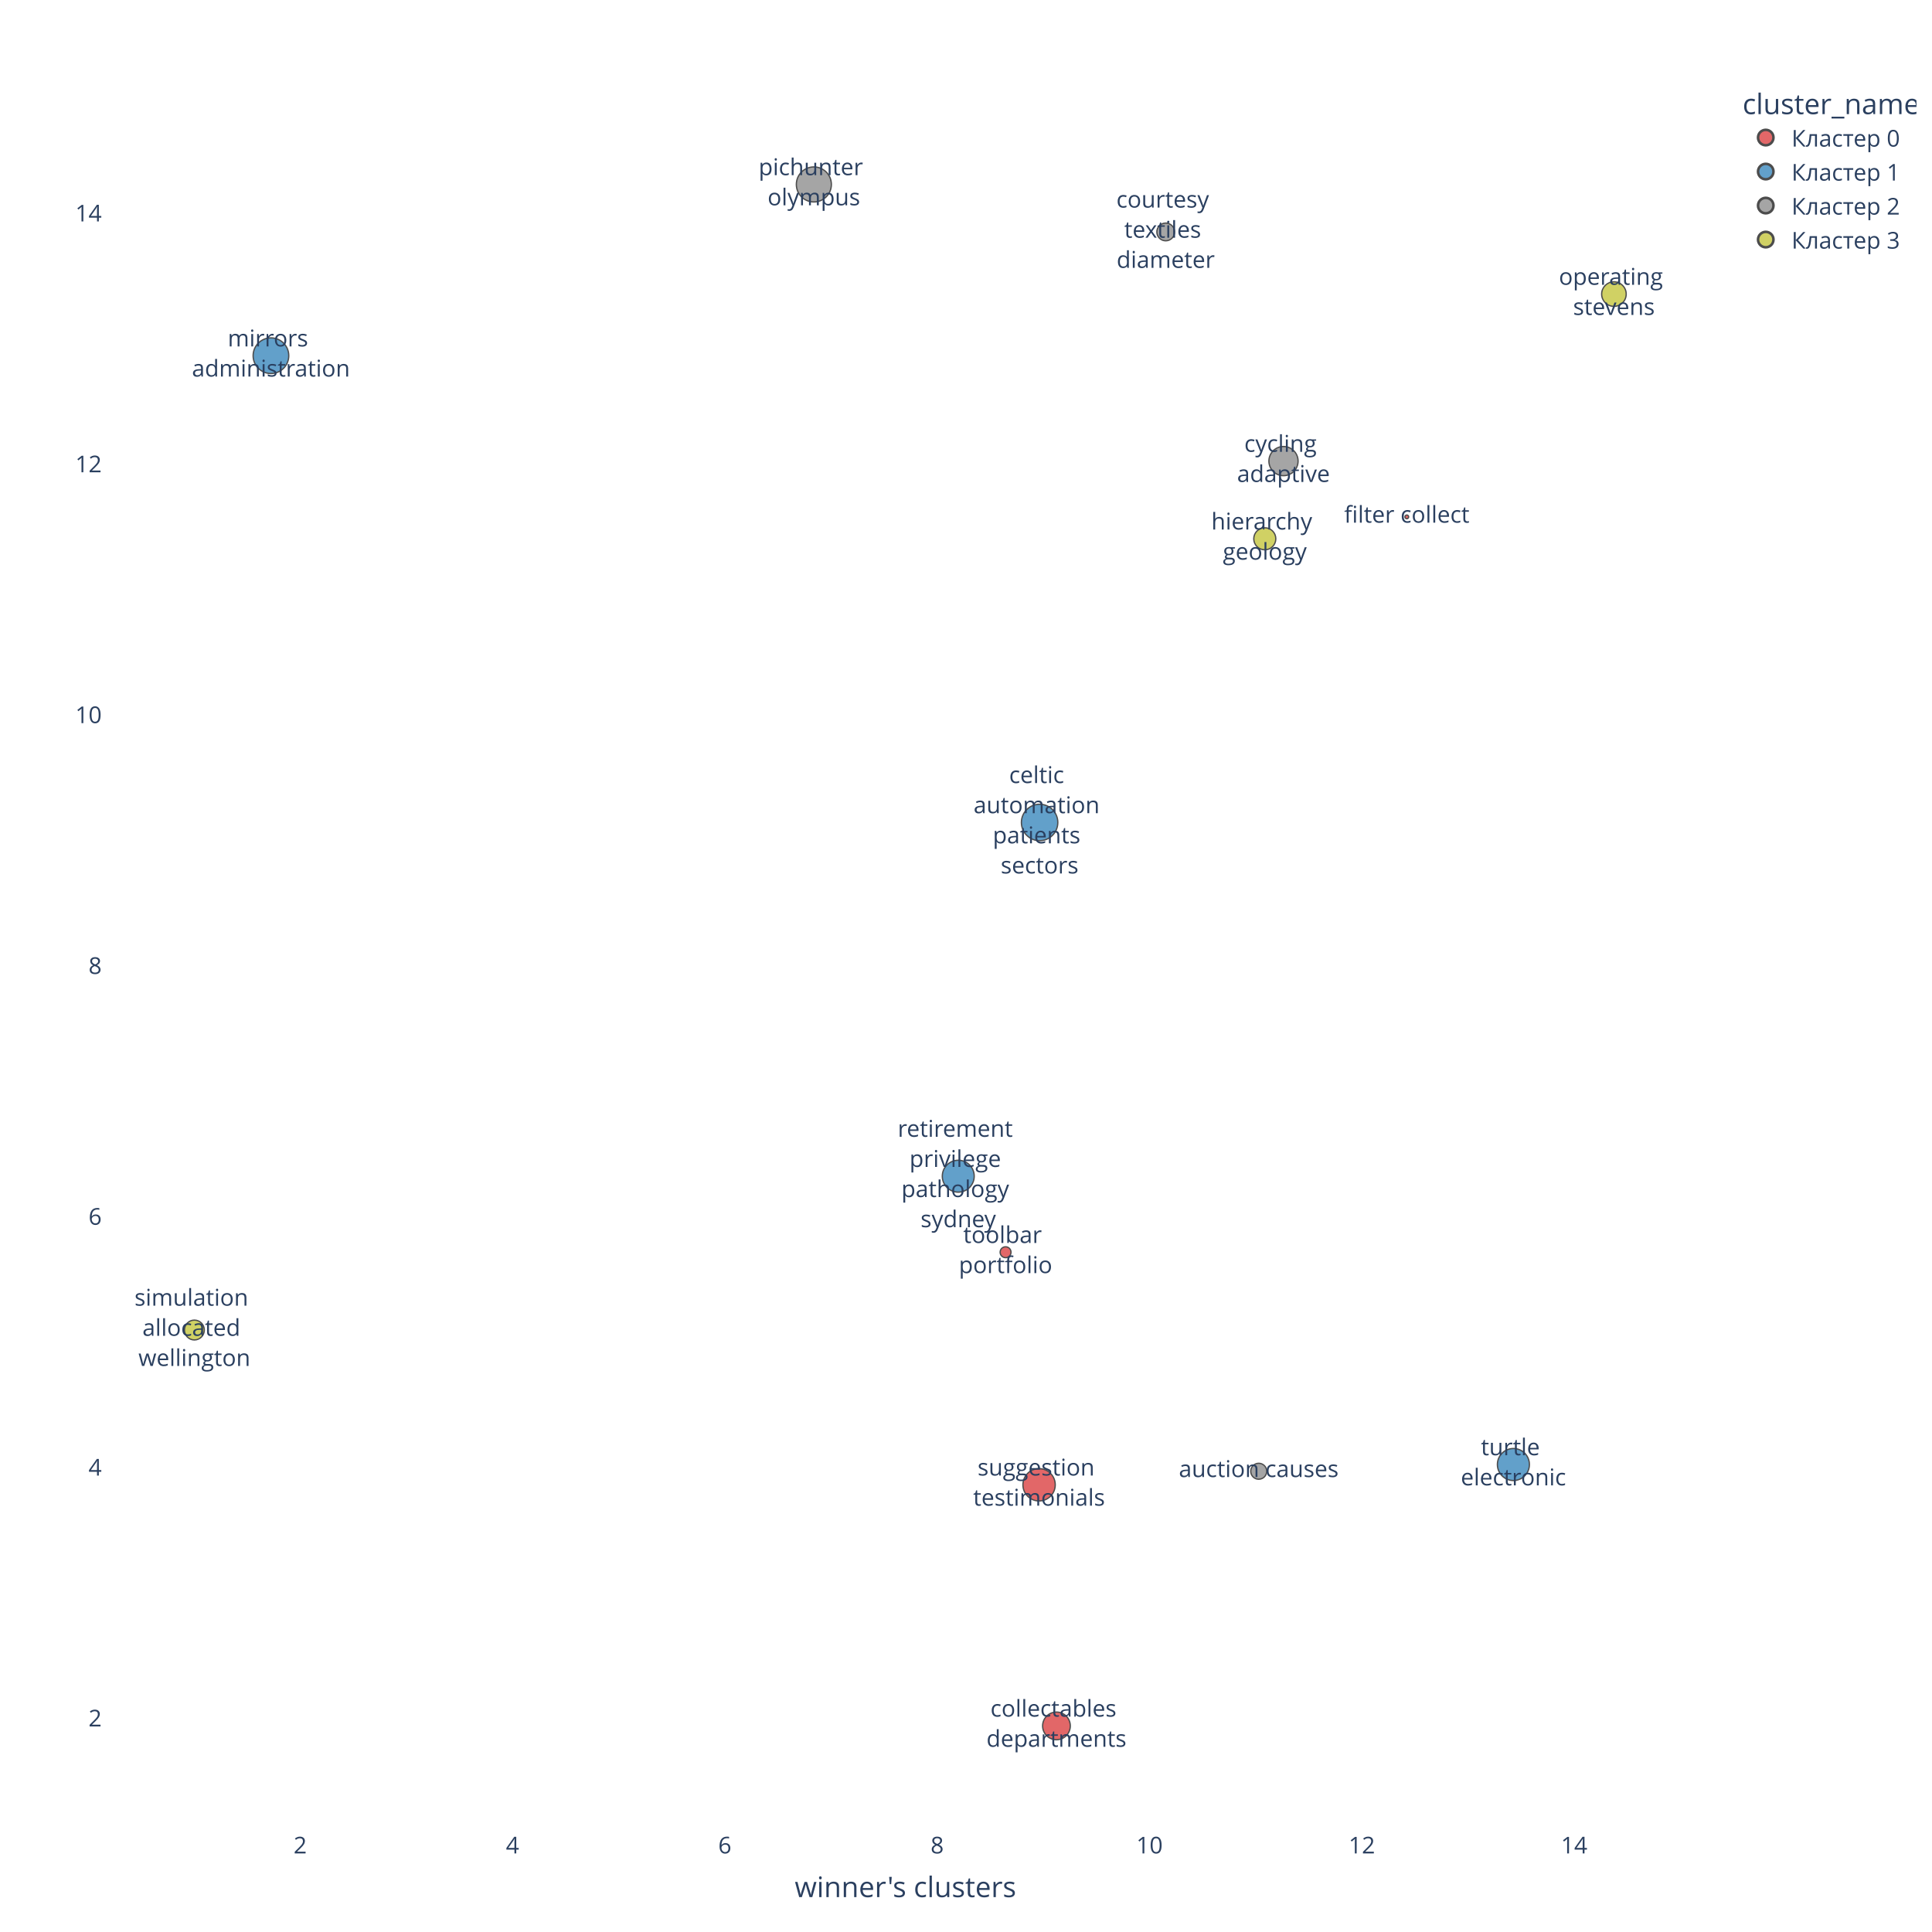
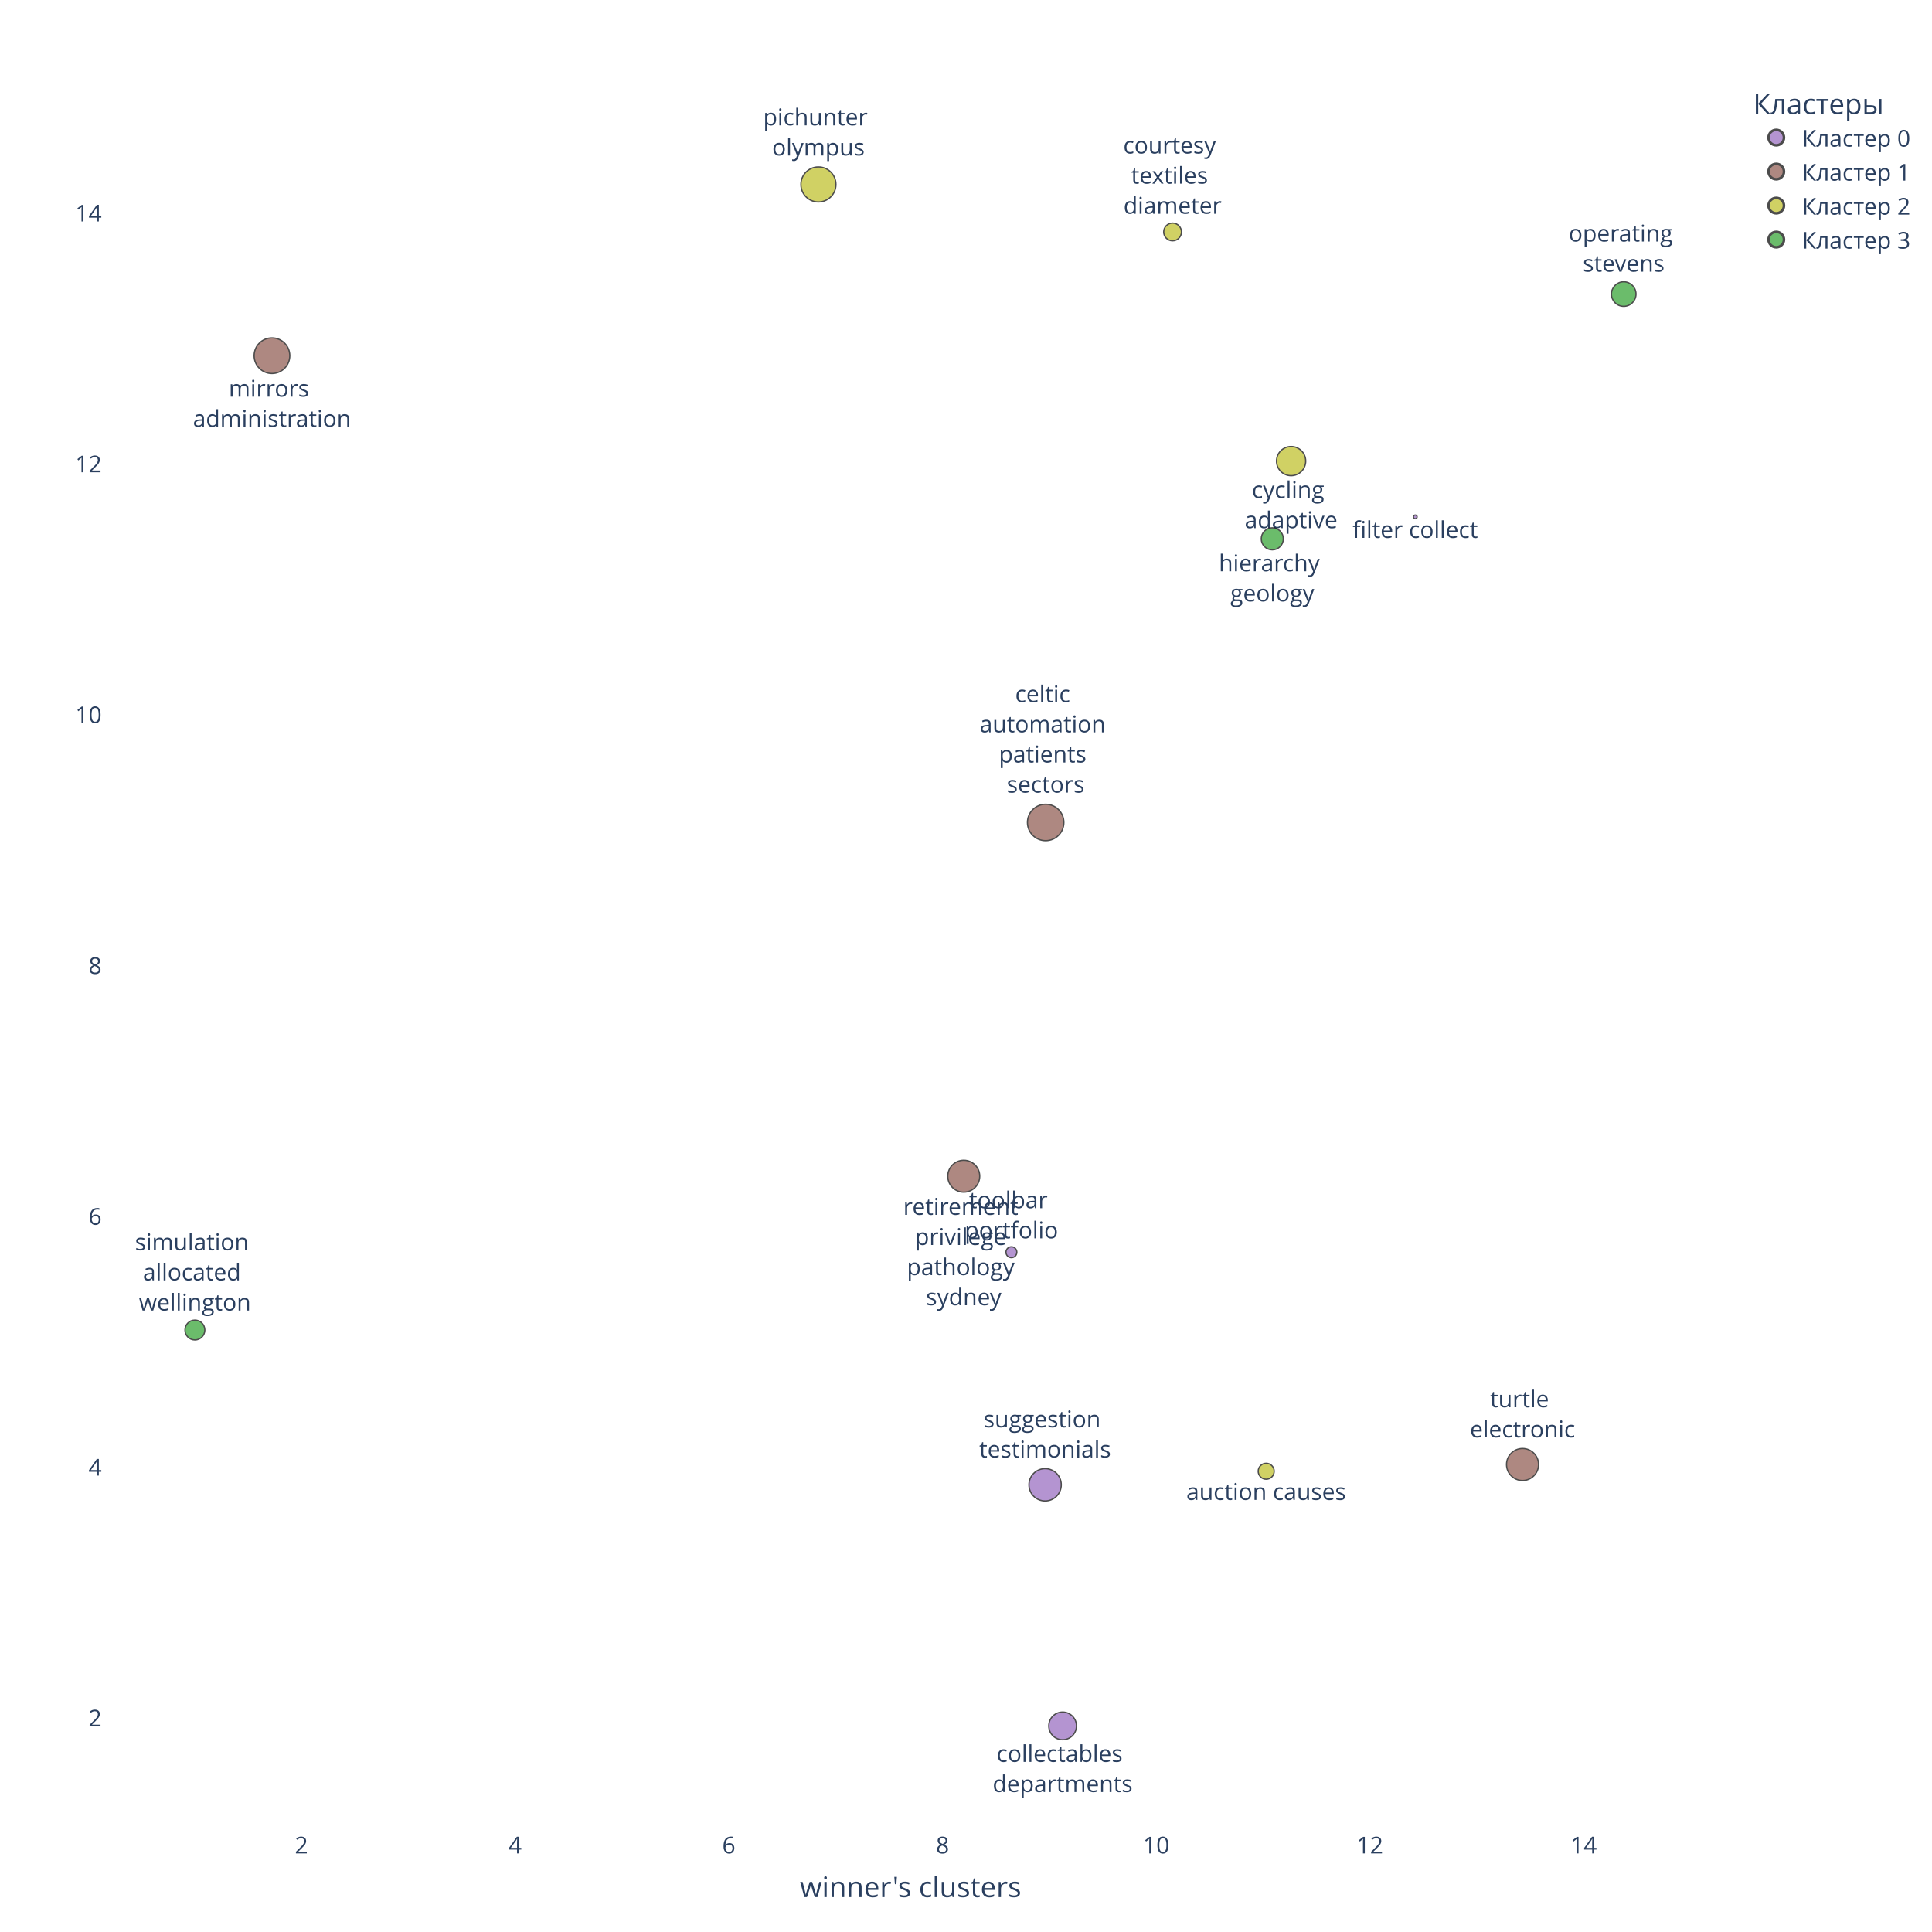
<svg xmlns="http://www.w3.org/2000/svg" class="main-svg" width="1500" height="1500" style="" viewBox="0 0 1500 1500">
  <rect x="0" y="0" width="1500" height="1500" style="fill: rgb(255, 255, 255); fill-opacity: 1;" />
-   <defs id="defs-2d4cc0">
+   <defs id="defs-cff597">
    <g class="clips">
-       <clipPath id="clip2d4cc0xyplot" class="plotclip">
-         <rect width="1246" height="1360" />
+       <clipPath id="clipcff597xyplot" class="plotclip">
+         <rect width="1254" height="1360" />
      </clipPath>
-       <clipPath class="axesclip" id="clip2d4cc0x">
-         <rect x="80" y="0" width="1246" height="1500" />
+       <clipPath class="axesclip" id="clipcff597x">
+         <rect x="80" y="0" width="1254" height="1500" />
      </clipPath>
-       <clipPath class="axesclip" id="clip2d4cc0y">
+       <clipPath class="axesclip" id="clipcff597y">
        <rect x="0" y="60" width="1500" height="1360" />
      </clipPath>
-       <clipPath class="axesclip" id="clip2d4cc0xy">
-         <rect x="80" y="60" width="1246" height="1360" />
+       <clipPath class="axesclip" id="clipcff597xy">
+         <rect x="80" y="60" width="1254" height="1360" />
      </clipPath>
    </g>
    <g class="gradients" />
    <g class="patterns" />
  </defs>
  <g class="bglayer" />
  <g class="layer-below">
    <g class="imagelayer" />
    <g class="shapelayer" />
  </g>
  <g class="cartesianlayer">
    <g class="subplot xy">
      <g class="layer-subplot">
        <g class="shapelayer" />
        <g class="imagelayer" />
      </g>
      <g class="minor-gridlayer">
        <g class="x" />
        <g class="y" />
      </g>
      <g class="gridlayer">
        <g class="x">
-           <path class="xgrid crisp" transform="translate(233.08,0)" d="M0,60v1360" style="stroke: rgb(255, 255, 255); stroke-opacity: 1; stroke-width: 1px;" />
-           <path class="xgrid crisp" transform="translate(397.93,0)" d="M0,60v1360" style="stroke: rgb(255, 255, 255); stroke-opacity: 1; stroke-width: 1px;" />
-           <path class="xgrid crisp" transform="translate(562.77,0)" d="M0,60v1360" style="stroke: rgb(255, 255, 255); stroke-opacity: 1; stroke-width: 1px;" />
-           <path class="xgrid crisp" transform="translate(727.62,0)" d="M0,60v1360" style="stroke: rgb(255, 255, 255); stroke-opacity: 1; stroke-width: 1px;" />
-           <path class="xgrid crisp" transform="translate(892.47,0)" d="M0,60v1360" style="stroke: rgb(255, 255, 255); stroke-opacity: 1; stroke-width: 1px;" />
-           <path class="xgrid crisp" transform="translate(1057.32,0)" d="M0,60v1360" style="stroke: rgb(255, 255, 255); stroke-opacity: 1; stroke-width: 1px;" />
-           <path class="xgrid crisp" transform="translate(1222.17,0)" d="M0,60v1360" style="stroke: rgb(255, 255, 255); stroke-opacity: 1; stroke-width: 1px;" />
+           <path class="xgrid crisp" transform="translate(234.02,0)" d="M0,60v1360" style="stroke: rgb(255, 255, 255); stroke-opacity: 1; stroke-width: 1px;" />
+           <path class="xgrid crisp" transform="translate(399.94,0)" d="M0,60v1360" style="stroke: rgb(255, 255, 255); stroke-opacity: 1; stroke-width: 1px;" />
+           <path class="xgrid crisp" transform="translate(565.86,0)" d="M0,60v1360" style="stroke: rgb(255, 255, 255); stroke-opacity: 1; stroke-width: 1px;" />
+           <path class="xgrid crisp" transform="translate(731.79,0)" d="M0,60v1360" style="stroke: rgb(255, 255, 255); stroke-opacity: 1; stroke-width: 1px;" />
+           <path class="xgrid crisp" transform="translate(897.71,0)" d="M0,60v1360" style="stroke: rgb(255, 255, 255); stroke-opacity: 1; stroke-width: 1px;" />
+           <path class="xgrid crisp" transform="translate(1063.64,0)" d="M0,60v1360" style="stroke: rgb(255, 255, 255); stroke-opacity: 1; stroke-width: 1px;" />
+           <path class="xgrid crisp" transform="translate(1229.56,0)" d="M0,60v1360" style="stroke: rgb(255, 255, 255); stroke-opacity: 1; stroke-width: 1px;" />
        </g>
        <g class="y">
-           <path class="ygrid crisp" transform="translate(0,1334.08)" d="M80,0h1246" style="stroke: rgb(255, 255, 255); stroke-opacity: 1; stroke-width: 1px;" />
-           <path class="ygrid crisp" transform="translate(0,1139.34)" d="M80,0h1246" style="stroke: rgb(255, 255, 255); stroke-opacity: 1; stroke-width: 1px;" />
-           <path class="ygrid crisp" transform="translate(0,944.6)" d="M80,0h1246" style="stroke: rgb(255, 255, 255); stroke-opacity: 1; stroke-width: 1px;" />
-           <path class="ygrid crisp" transform="translate(0,749.86)" d="M80,0h1246" style="stroke: rgb(255, 255, 255); stroke-opacity: 1; stroke-width: 1px;" />
-           <path class="ygrid crisp" transform="translate(0,555.12)" d="M80,0h1246" style="stroke: rgb(255, 255, 255); stroke-opacity: 1; stroke-width: 1px;" />
-           <path class="ygrid crisp" transform="translate(0,360.38)" d="M80,0h1246" style="stroke: rgb(255, 255, 255); stroke-opacity: 1; stroke-width: 1px;" />
-           <path class="ygrid crisp" transform="translate(0,165.64)" d="M80,0h1246" style="stroke: rgb(255, 255, 255); stroke-opacity: 1; stroke-width: 1px;" />
+           <path class="ygrid crisp" transform="translate(0,1334.08)" d="M80,0h1254" style="stroke: rgb(255, 255, 255); stroke-opacity: 1; stroke-width: 1px;" />
+           <path class="ygrid crisp" transform="translate(0,1139.34)" d="M80,0h1254" style="stroke: rgb(255, 255, 255); stroke-opacity: 1; stroke-width: 1px;" />
+           <path class="ygrid crisp" transform="translate(0,944.6)" d="M80,0h1254" style="stroke: rgb(255, 255, 255); stroke-opacity: 1; stroke-width: 1px;" />
+           <path class="ygrid crisp" transform="translate(0,749.86)" d="M80,0h1254" style="stroke: rgb(255, 255, 255); stroke-opacity: 1; stroke-width: 1px;" />
+           <path class="ygrid crisp" transform="translate(0,555.12)" d="M80,0h1254" style="stroke: rgb(255, 255, 255); stroke-opacity: 1; stroke-width: 1px;" />
+           <path class="ygrid crisp" transform="translate(0,360.38)" d="M80,0h1254" style="stroke: rgb(255, 255, 255); stroke-opacity: 1; stroke-width: 1px;" />
+           <path class="ygrid crisp" transform="translate(0,165.64)" d="M80,0h1254" style="stroke: rgb(255, 255, 255); stroke-opacity: 1; stroke-width: 1px;" />
        </g>
      </g>
      <g class="zerolinelayer" />
      <path class="xlines-below" />
      <path class="ylines-below" />
      <g class="overlines-below" />
      <g class="xaxislayer-below" />
      <g class="yaxislayer-below" />
      <g class="overaxes-below" />
-       <g class="plot" transform="translate(80,60)" clip-path="url(#clip2d4cc0xyplot)">
+       <g class="plot" transform="translate(80,60)" clip-path="url(#clipcff597xyplot)">
        <g class="scatterlayer mlayer">
-           <g class="trace scatter trace04c425" style="stroke-miterlimit: 2; opacity: 1;">
+           <g class="trace scatter trace5c3ce4" style="stroke-miterlimit: 2; opacity: 1;">
            <g class="fills" />
            <g class="errorbars" />
            <g class="lines" />
            <g class="points">
-               <path class="point" transform="translate(726.74,1092.79)" d="M12.55,0A12.55,12.55 0 1,1 0,-12.55A12.55,12.55 0 0,1 12.55,0Z" style="opacity: 0.7; stroke-width: 1px; fill: rgb(214, 39, 40); fill-opacity: 1; stroke: rgb(0, 0, 0); stroke-opacity: 1;" />
-               <path class="point" transform="translate(740.23,1279.99)" d="M10.75,0A10.75,10.75 0 1,1 0,-10.75A10.75,10.75 0 0,1 10.75,0Z" style="opacity: 0.7; stroke-width: 1px; fill: rgb(214, 39, 40); fill-opacity: 1; stroke: rgb(0, 0, 0); stroke-opacity: 1;" />
-               <path class="point" transform="translate(700.73,912.23)" d="M4.23,0A4.23,4.23 0 1,1 0,-4.23A4.23,4.23 0 0,1 4.23,0Z" style="opacity: 0.7; stroke-width: 1px; fill: rgb(214, 39, 40); fill-opacity: 1; stroke: rgb(0, 0, 0); stroke-opacity: 1;" />
-               <path class="point" transform="translate(1012.25,341.3)" d="M1.45,0A1.45,1.45 0 1,1 0,-1.45A1.45,1.45 0 0,1 1.45,0Z" style="opacity: 0.7; stroke-width: 1px; fill: rgb(214, 39, 40); fill-opacity: 1; stroke: rgb(0, 0, 0); stroke-opacity: 1;" />
+               <path class="point" transform="translate(731.42,1092.79)" d="M12.55,0A12.55,12.55 0 1,1 0,-12.55A12.55,12.55 0 0,1 12.55,0Z" style="opacity: 0.7; stroke-width: 1px; fill: rgb(148, 103, 189); fill-opacity: 1; stroke: rgb(0, 0, 0); stroke-opacity: 1;" />
+               <path class="point" transform="translate(745.01,1279.99)" d="M10.75,0A10.75,10.75 0 1,1 0,-10.75A10.75,10.75 0 0,1 10.75,0Z" style="opacity: 0.7; stroke-width: 1px; fill: rgb(148, 103, 189); fill-opacity: 1; stroke: rgb(0, 0, 0); stroke-opacity: 1;" />
+               <path class="point" transform="translate(705.25,912.23)" d="M4.23,0A4.23,4.23 0 1,1 0,-4.23A4.23,4.23 0 0,1 4.23,0Z" style="opacity: 0.7; stroke-width: 1px; fill: rgb(148, 103, 189); fill-opacity: 1; stroke: rgb(0, 0, 0); stroke-opacity: 1;" />
+               <path class="point" transform="translate(1018.8,341.3)" d="M1.45,0A1.45,1.45 0 1,1 0,-1.45A1.45,1.45 0 0,1 1.45,0Z" style="opacity: 0.7; stroke-width: 1px; fill: rgb(148, 103, 189); fill-opacity: 1; stroke: rgb(0, 0, 0); stroke-opacity: 1;" />
            </g>
            <g class="text">
-               <g class="textpoint" transform="translate(0,-7.2)">
-                 <text x="726.74" y="1092.79" text-anchor="middle" style="font-family: 'Open Sans', verdana, arial, sans-serif; font-size: 18px; fill: rgb(42, 63, 95); fill-opacity: 1; white-space: pre;">
-                   <tspan class="line" dy="0em" x="726.74" y="1092.79">suggestion</tspan>
-                   <tspan class="line" dy="1.3em" x="726.74" y="1092.79">testimonials</tspan>
-                 </text>
-               </g>
-               <g class="textpoint" transform="translate(0,-7.2)">
-                 <text x="740.23" y="1279.99" text-anchor="middle" style="font-family: 'Open Sans', verdana, arial, sans-serif; font-size: 18px; fill: rgb(42, 63, 95); fill-opacity: 1; white-space: pre;">
-                   <tspan class="line" dy="0em" x="740.23" y="1279.99">collectables</tspan>
-                   <tspan class="line" dy="1.3em" x="740.23" y="1279.99">departments</tspan>
-                 </text>
-               </g>
-               <g class="textpoint" transform="translate(0,-7.2)">
-                 <text x="700.73" y="912.23" text-anchor="middle" style="font-family: 'Open Sans', verdana, arial, sans-serif; font-size: 18px; fill: rgb(42, 63, 95); fill-opacity: 1; white-space: pre;">
-                   <tspan class="line" dy="0em" x="700.73" y="912.23">toolbar</tspan>
-                   <tspan class="line" dy="1.3em" x="700.73" y="912.23">portfolio</tspan>
-                 </text>
-               </g>
-               <g class="textpoint" transform="translate(0,4.5)">
-                 <text x="1012.25" y="341.3" text-anchor="middle" style="font-family: 'Open Sans', verdana, arial, sans-serif; font-size: 18px; fill: rgb(42, 63, 95); fill-opacity: 1; white-space: pre;">filter collect</text>
-               </g>
-             </g>
-           </g>
-           <g class="trace scatter trace5a6cd4" style="stroke-miterlimit: 2; opacity: 1;">
+               <g class="textpoint" transform="translate(0,-44.59366)">
+                 <text x="731.42" y="1092.79" text-anchor="middle" style="font-family: 'Open Sans', verdana, arial, sans-serif; font-size: 18px; fill: rgb(42, 63, 95); fill-opacity: 1; white-space: pre;">
+                   <tspan class="line" dy="0em" x="731.42" y="1092.79">suggestion</tspan>
+                   <tspan class="line" dy="1.3em" x="731.42" y="1092.79">testimonials</tspan>
+                 </text>
+               </g>
+               <g class="textpoint" transform="translate(0,27.93237)">
+                 <text x="745.01" y="1279.99" text-anchor="middle" style="font-family: 'Open Sans', verdana, arial, sans-serif; font-size: 18px; fill: rgb(42, 63, 95); fill-opacity: 1; white-space: pre;">
+                   <tspan class="line" dy="0em" x="745.01" y="1279.99">collectables</tspan>
+                   <tspan class="line" dy="1.3em" x="745.01" y="1279.99">departments</tspan>
+                 </text>
+               </g>
+               <g class="textpoint" transform="translate(0,-34.18251)">
+                 <text x="705.25" y="912.23" text-anchor="middle" style="font-family: 'Open Sans', verdana, arial, sans-serif; font-size: 18px; fill: rgb(42, 63, 95); fill-opacity: 1; white-space: pre;">
+                   <tspan class="line" dy="0em" x="705.25" y="912.23">toolbar</tspan>
+                   <tspan class="line" dy="1.3em" x="705.25" y="912.23">portfolio</tspan>
+                 </text>
+               </g>
+               <g class="textpoint" transform="translate(0,16.3147)">
+                 <text x="1018.8" y="341.3" text-anchor="middle" style="font-family: 'Open Sans', verdana, arial, sans-serif; font-size: 18px; fill: rgb(42, 63, 95); fill-opacity: 1; white-space: pre;">filter collect</text>
+               </g>
+             </g>
+           </g>
+           <g class="trace scatter trace951bbb" style="stroke-miterlimit: 2; opacity: 1;">
            <g class="fills" />
            <g class="errorbars" />
            <g class="lines" />
            <g class="points">
-               <path class="point" transform="translate(727.15,578.56)" d="M14.14,0A14.14,14.14 0 1,1 0,-14.14A14.14,14.14 0 0,1 14.14,0Z" style="opacity: 0.7; stroke-width: 1px; fill: rgb(31, 119, 180); fill-opacity: 1; stroke: rgb(0, 0, 0); stroke-opacity: 1;" />
-               <path class="point" transform="translate(130.36,216.16)" d="M13.84,0A13.84,13.84 0 1,1 0,-13.84A13.84,13.84 0 0,1 13.84,0Z" style="opacity: 0.7; stroke-width: 1px; fill: rgb(31, 119, 180); fill-opacity: 1; stroke: rgb(0, 0, 0); stroke-opacity: 1;" />
-               <path class="point" transform="translate(1095,1077.04)" d="M12.43,0A12.43,12.43 0 1,1 0,-12.43A12.43,12.43 0 0,1 12.43,0Z" style="opacity: 0.7; stroke-width: 1px; fill: rgb(31, 119, 180); fill-opacity: 1; stroke: rgb(0, 0, 0); stroke-opacity: 1;" />
-               <path class="point" transform="translate(663.99,853.2)" d="M12.39,0A12.39,12.39 0 1,1 0,-12.39A12.39,12.39 0 0,1 12.39,0Z" style="opacity: 0.7; stroke-width: 1px; fill: rgb(31, 119, 180); fill-opacity: 1; stroke: rgb(0, 0, 0); stroke-opacity: 1;" />
+               <path class="point" transform="translate(731.84,578.56)" d="M14.14,0A14.14,14.14 0 1,1 0,-14.14A14.14,14.14 0 0,1 14.14,0Z" style="opacity: 0.7; stroke-width: 1px; fill: rgb(140, 86, 75); fill-opacity: 1; stroke: rgb(0, 0, 0); stroke-opacity: 1;" />
+               <path class="point" transform="translate(131.15,216.16)" d="M13.84,0A13.84,13.84 0 1,1 0,-13.84A13.84,13.84 0 0,1 13.84,0Z" style="opacity: 0.7; stroke-width: 1px; fill: rgb(140, 86, 75); fill-opacity: 1; stroke: rgb(0, 0, 0); stroke-opacity: 1;" />
+               <path class="point" transform="translate(1102.09,1077.04)" d="M12.43,0A12.43,12.43 0 1,1 0,-12.43A12.43,12.43 0 0,1 12.43,0Z" style="opacity: 0.7; stroke-width: 1px; fill: rgb(140, 86, 75); fill-opacity: 1; stroke: rgb(0, 0, 0); stroke-opacity: 1;" />
+               <path class="point" transform="translate(668.26,853.2)" d="M12.39,0A12.39,12.39 0 1,1 0,-12.39A12.39,12.39 0 0,1 12.39,0Z" style="opacity: 0.7; stroke-width: 1px; fill: rgb(140, 86, 75); fill-opacity: 1; stroke: rgb(0, 0, 0); stroke-opacity: 1;" />
            </g>
            <g class="text">
-               <g class="textpoint" transform="translate(0,-30.6)">
-                 <text x="727.15" y="578.56" text-anchor="middle" style="font-family: 'Open Sans', verdana, arial, sans-serif; font-size: 18px; fill: rgb(42, 63, 95); fill-opacity: 1; white-space: pre;">
-                   <tspan class="line" dy="0em" x="727.15" y="578.56">celtic</tspan>
-                   <tspan class="line" dy="1.3em" x="727.15" y="578.56">automation</tspan>
-                   <tspan class="line" dy="2.6em" x="727.15" y="578.56">patients</tspan>
-                   <tspan class="line" dy="3.9em" x="727.15" y="578.56">sectors</tspan>
-                 </text>
-               </g>
-               <g class="textpoint" transform="translate(0,-7.2)">
-                 <text x="130.36" y="216.16" text-anchor="middle" style="font-family: 'Open Sans', verdana, arial, sans-serif; font-size: 18px; fill: rgb(42, 63, 95); fill-opacity: 1; white-space: pre;">
-                   <tspan class="line" dy="0em" x="130.36" y="216.16">mirrors</tspan>
-                   <tspan class="line" dy="1.3em" x="130.36" y="216.16">administration</tspan>
-                 </text>
-               </g>
-               <g class="textpoint" transform="translate(0,-7.2)">
-                 <text x="1095" y="1077.04" text-anchor="middle" style="font-family: 'Open Sans', verdana, arial, sans-serif; font-size: 18px; fill: rgb(42, 63, 95); fill-opacity: 1; white-space: pre;">
-                   <tspan class="line" dy="0em" x="1095" y="1077.04">turtle</tspan>
-                   <tspan class="line" dy="1.3em" x="1095" y="1077.04">electronic</tspan>
-                 </text>
-               </g>
-               <g class="textpoint" transform="translate(0,-30.6)">
-                 <text x="663.99" y="853.2" text-anchor="middle" style="font-family: 'Open Sans', verdana, arial, sans-serif; font-size: 18px; fill: rgb(42, 63, 95); fill-opacity: 1; white-space: pre;">
-                   <tspan class="line" dy="0em" x="663.99" y="853.2">retirement</tspan>
-                   <tspan class="line" dy="1.3em" x="663.99" y="853.2">privilege</tspan>
-                   <tspan class="line" dy="2.6em" x="663.99" y="853.2">pathology</tspan>
-                   <tspan class="line" dy="3.9em" x="663.99" y="853.2">sydney</tspan>
-                 </text>
-               </g>
-             </g>
-           </g>
-           <g class="trace scatter tracee7992e" style="stroke-miterlimit: 2; opacity: 1;">
+               <g class="textpoint" transform="translate(0,-93.37767)">
+                 <text x="731.84" y="578.56" text-anchor="middle" style="font-family: 'Open Sans', verdana, arial, sans-serif; font-size: 18px; fill: rgb(42, 63, 95); fill-opacity: 1; white-space: pre;">
+                   <tspan class="line" dy="0em" x="731.84" y="578.56">celtic</tspan>
+                   <tspan class="line" dy="1.3em" x="731.84" y="578.56">automation</tspan>
+                   <tspan class="line" dy="2.6em" x="731.84" y="578.56">patients</tspan>
+                   <tspan class="line" dy="3.9em" x="731.84" y="578.56">sectors</tspan>
+                 </text>
+               </g>
+               <g class="textpoint" transform="translate(0,31.80108)">
+                 <text x="131.15" y="216.16" text-anchor="middle" style="font-family: 'Open Sans', verdana, arial, sans-serif; font-size: 18px; fill: rgb(42, 63, 95); fill-opacity: 1; white-space: pre;">
+                   <tspan class="line" dy="0em" x="131.15" y="216.16">mirrors</tspan>
+                   <tspan class="line" dy="1.3em" x="131.15" y="216.16">administration</tspan>
+                 </text>
+               </g>
+               <g class="textpoint" transform="translate(0,-44.43827)">
+                 <text x="1102.09" y="1077.04" text-anchor="middle" style="font-family: 'Open Sans', verdana, arial, sans-serif; font-size: 18px; fill: rgb(42, 63, 95); fill-opacity: 1; white-space: pre;">
+                   <tspan class="line" dy="0em" x="1102.09" y="1077.04">turtle</tspan>
+                   <tspan class="line" dy="1.3em" x="1102.09" y="1077.04">electronic</tspan>
+                 </text>
+               </g>
+               <g class="textpoint" transform="translate(0,29.98799)">
+                 <text x="668.26" y="853.2" text-anchor="middle" style="font-family: 'Open Sans', verdana, arial, sans-serif; font-size: 18px; fill: rgb(42, 63, 95); fill-opacity: 1; white-space: pre;">
+                   <tspan class="line" dy="0em" x="668.26" y="853.2">retirement</tspan>
+                   <tspan class="line" dy="1.3em" x="668.26" y="853.2">privilege</tspan>
+                   <tspan class="line" dy="2.6em" x="668.26" y="853.2">pathology</tspan>
+                   <tspan class="line" dy="3.9em" x="668.26" y="853.2">sydney</tspan>
+                 </text>
+               </g>
+             </g>
+           </g>
+           <g class="trace scatter traceb1b2d4" style="stroke-miterlimit: 2; opacity: 1;">
            <g class="fills" />
            <g class="errorbars" />
            <g class="lines" />
            <g class="points">
-               <path class="point" transform="translate(551.88,83.2)" d="M13.6,0A13.6,13.6 0 1,1 0,-13.6A13.6,13.6 0 0,1 13.6,0Z" style="opacity: 0.7; stroke-width: 1px; fill: rgb(127, 127, 127); fill-opacity: 1; stroke: rgb(0, 0, 0); stroke-opacity: 1;" />
-               <path class="point" transform="translate(916.5,297.99)" d="M11.33,0A11.33,11.33 0 1,1 0,-11.33A11.33,11.33 0 0,1 11.33,0Z" style="opacity: 0.7; stroke-width: 1px; fill: rgb(127, 127, 127); fill-opacity: 1; stroke: rgb(0, 0, 0); stroke-opacity: 1;" />
-               <path class="point" transform="translate(825.06,120.07)" d="M6.89,0A6.89,6.89 0 1,1 0,-6.89A6.89,6.89 0 0,1 6.89,0Z" style="opacity: 0.7; stroke-width: 1px; fill: rgb(127, 127, 127); fill-opacity: 1; stroke: rgb(0, 0, 0); stroke-opacity: 1;" />
-               <path class="point" transform="translate(897.27,1082.28)" d="M6.2,0A6.2,6.2 0 1,1 0,-6.2A6.2,6.2 0 0,1 6.2,0Z" style="opacity: 0.7; stroke-width: 1px; fill: rgb(127, 127, 127); fill-opacity: 1; stroke: rgb(0, 0, 0); stroke-opacity: 1;" />
+               <path class="point" transform="translate(555.42,83.2)" d="M13.6,0A13.6,13.6 0 1,1 0,-13.6A13.6,13.6 0 0,1 13.6,0Z" style="opacity: 0.7; stroke-width: 1px; fill: rgb(188, 189, 34); fill-opacity: 1; stroke: rgb(0, 0, 0); stroke-opacity: 1;" />
+               <path class="point" transform="translate(922.42,297.99)" d="M11.33,0A11.33,11.33 0 1,1 0,-11.33A11.33,11.33 0 0,1 11.33,0Z" style="opacity: 0.7; stroke-width: 1px; fill: rgb(188, 189, 34); fill-opacity: 1; stroke: rgb(0, 0, 0); stroke-opacity: 1;" />
+               <path class="point" transform="translate(830.38,120.07)" d="M6.89,0A6.89,6.89 0 1,1 0,-6.89A6.89,6.89 0 0,1 6.89,0Z" style="opacity: 0.7; stroke-width: 1px; fill: rgb(188, 189, 34); fill-opacity: 1; stroke: rgb(0, 0, 0); stroke-opacity: 1;" />
+               <path class="point" transform="translate(903.07,1082.28)" d="M6.2,0A6.2,6.2 0 1,1 0,-6.2A6.2,6.2 0 0,1 6.2,0Z" style="opacity: 0.7; stroke-width: 1px; fill: rgb(188, 189, 34); fill-opacity: 1; stroke: rgb(0, 0, 0); stroke-opacity: 1;" />
            </g>
            <g class="text">
-               <g class="textpoint" transform="translate(0,-7.2)">
-                 <text x="551.88" y="83.2" text-anchor="middle" style="font-family: 'Open Sans', verdana, arial, sans-serif; font-size: 18px; fill: rgb(42, 63, 95); fill-opacity: 1; white-space: pre;">
-                   <tspan class="line" dy="0em" x="551.88" y="83.2">pichunter</tspan>
-                   <tspan class="line" dy="1.3em" x="551.88" y="83.2">olympus</tspan>
-                 </text>
-               </g>
-               <g class="textpoint" transform="translate(0,-7.2)">
-                 <text x="916.5" y="297.99" text-anchor="middle" style="font-family: 'Open Sans', verdana, arial, sans-serif; font-size: 18px; fill: rgb(42, 63, 95); fill-opacity: 1; white-space: pre;">
-                   <tspan class="line" dy="0em" x="916.5" y="297.99">cycling</tspan>
-                   <tspan class="line" dy="1.3em" x="916.5" y="297.99">adaptive</tspan>
-                 </text>
-               </g>
-               <g class="textpoint" transform="translate(0,-18.9)">
-                 <text x="825.06" y="120.07" text-anchor="middle" style="font-family: 'Open Sans', verdana, arial, sans-serif; font-size: 18px; fill: rgb(42, 63, 95); fill-opacity: 1; white-space: pre;">
-                   <tspan class="line" dy="0em" x="825.06" y="120.07">courtesy</tspan>
-                   <tspan class="line" dy="1.3em" x="825.06" y="120.07">textiles</tspan>
-                   <tspan class="line" dy="2.6em" x="825.06" y="120.07">diameter</tspan>
-                 </text>
-               </g>
-               <g class="textpoint" transform="translate(0,4.5)">
-                 <text x="897.27" y="1082.28" text-anchor="middle" style="font-family: 'Open Sans', verdana, arial, sans-serif; font-size: 18px; fill: rgb(42, 63, 95); fill-opacity: 1; white-space: pre;">auction causes</text>
-               </g>
-             </g>
-           </g>
-           <g class="trace scatter trace7bfd2d" style="stroke-miterlimit: 2; opacity: 1;">
+               <g class="textpoint" transform="translate(0,-45.89789)">
+                 <text x="555.42" y="83.2" text-anchor="middle" style="font-family: 'Open Sans', verdana, arial, sans-serif; font-size: 18px; fill: rgb(42, 63, 95); fill-opacity: 1; white-space: pre;">
+                   <tspan class="line" dy="0em" x="555.42" y="83.2">pichunter</tspan>
+                   <tspan class="line" dy="1.3em" x="555.42" y="83.2">olympus</tspan>
+                 </text>
+               </g>
+               <g class="textpoint" transform="translate(0,28.66712)">
+                 <text x="922.42" y="297.99" text-anchor="middle" style="font-family: 'Open Sans', verdana, arial, sans-serif; font-size: 18px; fill: rgb(42, 63, 95); fill-opacity: 1; white-space: pre;">
+                   <tspan class="line" dy="0em" x="922.42" y="297.99">cycling</tspan>
+                   <tspan class="line" dy="1.3em" x="922.42" y="297.99">adaptive</tspan>
+                 </text>
+               </g>
+               <g class="textpoint" transform="translate(0,-60.91289)">
+                 <text x="830.38" y="120.07" text-anchor="middle" style="font-family: 'Open Sans', verdana, arial, sans-serif; font-size: 18px; fill: rgb(42, 63, 95); fill-opacity: 1; white-space: pre;">
+                   <tspan class="line" dy="0em" x="830.38" y="120.07">courtesy</tspan>
+                   <tspan class="line" dy="1.3em" x="830.38" y="120.07">textiles</tspan>
+                   <tspan class="line" dy="2.6em" x="830.38" y="120.07">diameter</tspan>
+                 </text>
+               </g>
+               <g class="textpoint" transform="translate(0,22.25518)">
+                 <text x="903.07" y="1082.28" text-anchor="middle" style="font-family: 'Open Sans', verdana, arial, sans-serif; font-size: 18px; fill: rgb(42, 63, 95); fill-opacity: 1; white-space: pre;">auction causes</text>
+               </g>
+             </g>
+           </g>
+           <g class="trace scatter trace72ac30" style="stroke-miterlimit: 2; opacity: 1;">
            <g class="fills" />
            <g class="errorbars" />
            <g class="lines" />
            <g class="points">
-               <path class="point" transform="translate(1173.05,168.32)" d="M9.53,0A9.53,9.53 0 1,1 0,-9.53A9.53,9.53 0 0,1 9.53,0Z" style="opacity: 0.7; stroke-width: 1px; fill: rgb(188, 189, 34); fill-opacity: 1; stroke: rgb(0, 0, 0); stroke-opacity: 1;" />
-               <path class="point" transform="translate(901.98,358.32)" d="M8.56,0A8.56,8.56 0 1,1 0,-8.56A8.56,8.56 0 0,1 8.56,0Z" style="opacity: 0.7; stroke-width: 1px; fill: rgb(188, 189, 34); fill-opacity: 1; stroke: rgb(0, 0, 0); stroke-opacity: 1;" />
-               <path class="point" transform="translate(70.92,972.63)" d="M7.71,0A7.71,7.71 0 1,1 0,-7.71A7.71,7.71 0 0,1 7.71,0Z" style="opacity: 0.7; stroke-width: 1px; fill: rgb(188, 189, 34); fill-opacity: 1; stroke: rgb(0, 0, 0); stroke-opacity: 1;" />
+               <path class="point" transform="translate(1180.65,168.32)" d="M9.53,0A9.53,9.53 0 1,1 0,-9.53A9.53,9.53 0 0,1 9.53,0Z" style="opacity: 0.7; stroke-width: 1px; fill: rgb(44, 160, 44); fill-opacity: 1; stroke: rgb(0, 0, 0); stroke-opacity: 1;" />
+               <path class="point" transform="translate(907.81,358.32)" d="M8.56,0A8.56,8.56 0 1,1 0,-8.56A8.56,8.56 0 0,1 8.56,0Z" style="opacity: 0.7; stroke-width: 1px; fill: rgb(44, 160, 44); fill-opacity: 1; stroke: rgb(0, 0, 0); stroke-opacity: 1;" />
+               <path class="point" transform="translate(71.32,972.63)" d="M7.71,0A7.71,7.71 0 1,1 0,-7.71A7.71,7.71 0 0,1 7.71,0Z" style="opacity: 0.7; stroke-width: 1px; fill: rgb(44, 160, 44); fill-opacity: 1; stroke: rgb(0, 0, 0); stroke-opacity: 1;" />
            </g>
            <g class="text">
-               <g class="textpoint" transform="translate(0,-7.2)">
-                 <text x="1173.05" y="168.32" text-anchor="middle" style="font-family: 'Open Sans', verdana, arial, sans-serif; font-size: 18px; fill: rgb(42, 63, 95); fill-opacity: 1; white-space: pre;">
-                   <tspan class="line" dy="0em" x="1173.05" y="168.32">operating</tspan>
-                   <tspan class="line" dy="1.3em" x="1173.05" y="168.32">stevens</tspan>
-                 </text>
-               </g>
-               <g class="textpoint" transform="translate(0,-7.2)">
-                 <text x="901.98" y="358.32" text-anchor="middle" style="font-family: 'Open Sans', verdana, arial, sans-serif; font-size: 18px; fill: rgb(42, 63, 95); fill-opacity: 1; white-space: pre;">
-                   <tspan class="line" dy="0em" x="901.98" y="358.32">hierarchy</tspan>
-                   <tspan class="line" dy="1.3em" x="901.98" y="358.32">geology</tspan>
-                 </text>
-               </g>
-               <g class="textpoint" transform="translate(0,-18.9)">
-                 <text x="70.92" y="972.63" text-anchor="middle" style="font-family: 'Open Sans', verdana, arial, sans-serif; font-size: 18px; fill: rgb(42, 63, 95); fill-opacity: 1; white-space: pre;">
-                   <tspan class="line" dy="0em" x="70.92" y="972.63">simulation</tspan>
-                   <tspan class="line" dy="1.3em" x="70.92" y="972.63">allocated</tspan>
-                   <tspan class="line" dy="2.6em" x="70.92" y="972.63">wellington</tspan>
+               <g class="textpoint" transform="translate(0,-40.80704)">
+                 <text x="1180.65" y="168.32" text-anchor="middle" style="font-family: 'Open Sans', verdana, arial, sans-serif; font-size: 18px; fill: rgb(42, 63, 95); fill-opacity: 1; white-space: pre;">
+                   <tspan class="line" dy="0em" x="1180.65" y="168.32">operating</tspan>
+                   <tspan class="line" dy="1.3em" x="1180.65" y="168.32">stevens</tspan>
+                 </text>
+               </g>
+               <g class="textpoint" transform="translate(0,25.20355)">
+                 <text x="907.81" y="358.32" text-anchor="middle" style="font-family: 'Open Sans', verdana, arial, sans-serif; font-size: 18px; fill: rgb(42, 63, 95); fill-opacity: 1; white-space: pre;">
+                   <tspan class="line" dy="0em" x="907.81" y="358.32">hierarchy</tspan>
+                   <tspan class="line" dy="1.3em" x="907.81" y="358.32">geology</tspan>
+                 </text>
+               </g>
+               <g class="textpoint" transform="translate(0,-61.9385)">
+                 <text x="71.32" y="972.63" text-anchor="middle" style="font-family: 'Open Sans', verdana, arial, sans-serif; font-size: 18px; fill: rgb(42, 63, 95); fill-opacity: 1; white-space: pre;">
+                   <tspan class="line" dy="0em" x="71.32" y="972.63">simulation</tspan>
+                   <tspan class="line" dy="1.3em" x="71.32" y="972.63">allocated</tspan>
+                   <tspan class="line" dy="2.6em" x="71.32" y="972.63">wellington</tspan>
                </text>
              </g>
            </g>
          </g>
        </g>
      </g>
      <g class="overplot" />
      <path class="xlines-above crisp" d="M0,0" style="fill: none;" />
      <path class="ylines-above crisp" d="M0,0" style="fill: none;" />
      <g class="overlines-above" />
      <g class="xaxislayer-above">
        <g class="xtick">
-           <text text-anchor="middle" x="0" y="1439" transform="translate(233.08,0)" style="font-family: 'Open Sans', verdana, arial, sans-serif; font-size: 18px; fill: rgb(42, 63, 95); fill-opacity: 1; white-space: pre; opacity: 1;">2</text>
-         </g>
-         <g class="xtick">
-           <text text-anchor="middle" x="0" y="1439" style="font-family: 'Open Sans', verdana, arial, sans-serif; font-size: 18px; fill: rgb(42, 63, 95); fill-opacity: 1; white-space: pre; opacity: 1;" transform="translate(397.93,0)">4</text>
-         </g>
-         <g class="xtick">
-           <text text-anchor="middle" x="0" y="1439" style="font-family: 'Open Sans', verdana, arial, sans-serif; font-size: 18px; fill: rgb(42, 63, 95); fill-opacity: 1; white-space: pre; opacity: 1;" transform="translate(562.77,0)">6</text>
-         </g>
-         <g class="xtick">
-           <text text-anchor="middle" x="0" y="1439" style="font-family: 'Open Sans', verdana, arial, sans-serif; font-size: 18px; fill: rgb(42, 63, 95); fill-opacity: 1; white-space: pre; opacity: 1;" transform="translate(727.62,0)">8</text>
-         </g>
-         <g class="xtick">
-           <text text-anchor="middle" x="0" y="1439" style="font-family: 'Open Sans', verdana, arial, sans-serif; font-size: 18px; fill: rgb(42, 63, 95); fill-opacity: 1; white-space: pre; opacity: 1;" transform="translate(892.47,0)">10</text>
-         </g>
-         <g class="xtick">
-           <text text-anchor="middle" x="0" y="1439" style="font-family: 'Open Sans', verdana, arial, sans-serif; font-size: 18px; fill: rgb(42, 63, 95); fill-opacity: 1; white-space: pre; opacity: 1;" transform="translate(1057.32,0)">12</text>
-         </g>
-         <g class="xtick">
-           <text text-anchor="middle" x="0" y="1439" style="font-family: 'Open Sans', verdana, arial, sans-serif; font-size: 18px; fill: rgb(42, 63, 95); fill-opacity: 1; white-space: pre; opacity: 1;" transform="translate(1222.17,0)">14</text>
+           <text text-anchor="middle" x="0" y="1439" transform="translate(234.02,0)" style="font-family: 'Open Sans', verdana, arial, sans-serif; font-size: 18px; fill: rgb(42, 63, 95); fill-opacity: 1; white-space: pre; opacity: 1;">2</text>
+         </g>
+         <g class="xtick">
+           <text text-anchor="middle" x="0" y="1439" style="font-family: 'Open Sans', verdana, arial, sans-serif; font-size: 18px; fill: rgb(42, 63, 95); fill-opacity: 1; white-space: pre; opacity: 1;" transform="translate(399.94,0)">4</text>
+         </g>
+         <g class="xtick">
+           <text text-anchor="middle" x="0" y="1439" style="font-family: 'Open Sans', verdana, arial, sans-serif; font-size: 18px; fill: rgb(42, 63, 95); fill-opacity: 1; white-space: pre; opacity: 1;" transform="translate(565.86,0)">6</text>
+         </g>
+         <g class="xtick">
+           <text text-anchor="middle" x="0" y="1439" style="font-family: 'Open Sans', verdana, arial, sans-serif; font-size: 18px; fill: rgb(42, 63, 95); fill-opacity: 1; white-space: pre; opacity: 1;" transform="translate(731.79,0)">8</text>
+         </g>
+         <g class="xtick">
+           <text text-anchor="middle" x="0" y="1439" style="font-family: 'Open Sans', verdana, arial, sans-serif; font-size: 18px; fill: rgb(42, 63, 95); fill-opacity: 1; white-space: pre; opacity: 1;" transform="translate(897.71,0)">10</text>
+         </g>
+         <g class="xtick">
+           <text text-anchor="middle" x="0" y="1439" style="font-family: 'Open Sans', verdana, arial, sans-serif; font-size: 18px; fill: rgb(42, 63, 95); fill-opacity: 1; white-space: pre; opacity: 1;" transform="translate(1063.64,0)">12</text>
+         </g>
+         <g class="xtick">
+           <text text-anchor="middle" x="0" y="1439" style="font-family: 'Open Sans', verdana, arial, sans-serif; font-size: 18px; fill: rgb(42, 63, 95); fill-opacity: 1; white-space: pre; opacity: 1;" transform="translate(1229.56,0)">14</text>
        </g>
      </g>
      <g class="yaxislayer-above">
        <g class="ytick">
          <text text-anchor="end" x="79" y="6.3" transform="translate(0,1334.08)" style="font-family: 'Open Sans', verdana, arial, sans-serif; font-size: 18px; fill: rgb(42, 63, 95); fill-opacity: 1; white-space: pre; opacity: 1;">2</text>
        </g>
        <g class="ytick">
          <text text-anchor="end" x="79" y="6.3" style="font-family: 'Open Sans', verdana, arial, sans-serif; font-size: 18px; fill: rgb(42, 63, 95); fill-opacity: 1; white-space: pre; opacity: 1;" transform="translate(0,1139.34)">4</text>
        </g>
        <g class="ytick">
          <text text-anchor="end" x="79" y="6.3" style="font-family: 'Open Sans', verdana, arial, sans-serif; font-size: 18px; fill: rgb(42, 63, 95); fill-opacity: 1; white-space: pre; opacity: 1;" transform="translate(0,944.6)">6</text>
        </g>
        <g class="ytick">
          <text text-anchor="end" x="79" y="6.3" style="font-family: 'Open Sans', verdana, arial, sans-serif; font-size: 18px; fill: rgb(42, 63, 95); fill-opacity: 1; white-space: pre; opacity: 1;" transform="translate(0,749.86)">8</text>
        </g>
        <g class="ytick">
          <text text-anchor="end" x="79" y="6.3" style="font-family: 'Open Sans', verdana, arial, sans-serif; font-size: 18px; fill: rgb(42, 63, 95); fill-opacity: 1; white-space: pre; opacity: 1;" transform="translate(0,555.12)">10</text>
        </g>
        <g class="ytick">
          <text text-anchor="end" x="79" y="6.3" style="font-family: 'Open Sans', verdana, arial, sans-serif; font-size: 18px; fill: rgb(42, 63, 95); fill-opacity: 1; white-space: pre; opacity: 1;" transform="translate(0,360.38)">12</text>
        </g>
        <g class="ytick">
          <text text-anchor="end" x="79" y="6.3" style="font-family: 'Open Sans', verdana, arial, sans-serif; font-size: 18px; fill: rgb(42, 63, 95); fill-opacity: 1; white-space: pre; opacity: 1;" transform="translate(0,165.64)">14</text>
        </g>
      </g>
      <g class="overaxes-above" />
    </g>
  </g>
  <g class="polarlayer" />
  <g class="smithlayer" />
  <g class="ternarylayer" />
  <g class="geolayer" />
  <g class="funnelarealayer" />
  <g class="pielayer" />
  <g class="iciclelayer" />
  <g class="treemaplayer" />
  <g class="sunburstlayer" />
  <g class="glimages" />
-   <defs id="topdefs-2d4cc0">
+   <defs id="topdefs-cff597">
    <g class="clips" />
-     <clipPath id="legend2d4cc0">
-       <rect width="137" height="145" x="0" y="0" />
+     <clipPath id="legendcff597">
+       <rect width="129" height="145" x="0" y="0" />
    </clipPath>
  </defs>
  <g class="layer-above">
    <g class="imagelayer" />
    <g class="shapelayer" />
  </g>
  <g class="infolayer">
-     <g class="legend" pointer-events="all" transform="translate(1350.92,60)">
-       <rect class="bg" shape-rendering="crispEdges" width="137" height="145" x="0" y="0" style="stroke: rgb(68, 68, 68); stroke-opacity: 1; fill: rgb(255, 255, 255); fill-opacity: 1; stroke-width: 0px;" />
-       <g class="scrollbox" transform="" clip-path="url(#legend2d4cc0)">
-         <text class="legendtitletext" text-anchor="start" x="2" y="28.6" style="font-family: 'Open Sans', verdana, arial, sans-serif; font-size: 22px; fill: rgb(42, 63, 95); fill-opacity: 1; white-space: pre;">cluster_name</text>
+     <g class="legend" pointer-events="all" transform="translate(1359.08,60)">
+       <rect class="bg" shape-rendering="crispEdges" width="129" height="145" x="0" y="0" style="stroke: rgb(68, 68, 68); stroke-opacity: 1; fill: rgb(255, 255, 255); fill-opacity: 1; stroke-width: 0px;" />
+       <g class="scrollbox" transform="" clip-path="url(#legendcff597)">
+         <text class="legendtitletext" text-anchor="start" x="2" y="28.6" style="font-family: 'Open Sans', verdana, arial, sans-serif; font-size: 22px; fill: rgb(42, 63, 95); fill-opacity: 1; white-space: pre;">Кластеры</text>
        <g class="groups" transform="">
          <g class="traces" transform="translate(0,46.8)" style="opacity: 1;">
            <text class="legendtext" text-anchor="start" x="40" y="7.02" style="font-family: 'Open Sans', verdana, arial, sans-serif; font-size: 18px; fill: rgb(42, 63, 95); fill-opacity: 1; white-space: pre;">Кластер 0</text>
            <g class="layers" style="opacity: 1;">
              <g class="legendfill" />
              <g class="legendlines" />
              <g class="legendsymbols">
                <g class="legendpoints">
-                   <path class="scatterpts" transform="translate(20,0)" d="M6,0A6,6 0 1,1 0,-6A6,6 0 0,1 6,0Z" style="opacity: 0.7; stroke-width: 2px; fill: rgb(214, 39, 40); fill-opacity: 1; stroke: rgb(0, 0, 0); stroke-opacity: 1;" />
+                   <path class="scatterpts" transform="translate(20,0)" d="M6,0A6,6 0 1,1 0,-6A6,6 0 0,1 6,0Z" style="opacity: 0.7; stroke-width: 2px; fill: rgb(148, 103, 189); fill-opacity: 1; stroke: rgb(0, 0, 0); stroke-opacity: 1;" />
                </g>
              </g>
            </g>
            <rect class="legendtoggle" x="0" y="-13.2" width="123.078" height="26.4" style="fill: rgb(0, 0, 0); fill-opacity: 0;" />
          </g>
        </g>
        <g class="groups" transform="">
          <g class="traces" transform="translate(0,73.2)" style="opacity: 1;">
            <text class="legendtext" text-anchor="start" x="40" y="7.02" style="font-family: 'Open Sans', verdana, arial, sans-serif; font-size: 18px; fill: rgb(42, 63, 95); fill-opacity: 1; white-space: pre;">Кластер 1</text>
            <g class="layers" style="opacity: 1;">
              <g class="legendfill" />
              <g class="legendlines" />
              <g class="legendsymbols">
                <g class="legendpoints">
-                   <path class="scatterpts" transform="translate(20,0)" d="M6,0A6,6 0 1,1 0,-6A6,6 0 0,1 6,0Z" style="opacity: 0.7; stroke-width: 2px; fill: rgb(31, 119, 180); fill-opacity: 1; stroke: rgb(0, 0, 0); stroke-opacity: 1;" />
+                   <path class="scatterpts" transform="translate(20,0)" d="M6,0A6,6 0 1,1 0,-6A6,6 0 0,1 6,0Z" style="opacity: 0.7; stroke-width: 2px; fill: rgb(140, 86, 75); fill-opacity: 1; stroke: rgb(0, 0, 0); stroke-opacity: 1;" />
                </g>
              </g>
            </g>
            <rect class="legendtoggle" x="0" y="-13.2" width="123.078" height="26.4" style="fill: rgb(0, 0, 0); fill-opacity: 0;" />
          </g>
        </g>
        <g class="groups" transform="">
          <g class="traces" transform="translate(0,99.6)" style="opacity: 1;">
            <text class="legendtext" text-anchor="start" x="40" y="7.02" style="font-family: 'Open Sans', verdana, arial, sans-serif; font-size: 18px; fill: rgb(42, 63, 95); fill-opacity: 1; white-space: pre;">Кластер 2</text>
            <g class="layers" style="opacity: 1;">
              <g class="legendfill" />
              <g class="legendlines" />
              <g class="legendsymbols">
                <g class="legendpoints">
-                   <path class="scatterpts" transform="translate(20,0)" d="M6,0A6,6 0 1,1 0,-6A6,6 0 0,1 6,0Z" style="opacity: 0.7; stroke-width: 2px; fill: rgb(127, 127, 127); fill-opacity: 1; stroke: rgb(0, 0, 0); stroke-opacity: 1;" />
+                   <path class="scatterpts" transform="translate(20,0)" d="M6,0A6,6 0 1,1 0,-6A6,6 0 0,1 6,0Z" style="opacity: 0.7; stroke-width: 2px; fill: rgb(188, 189, 34); fill-opacity: 1; stroke: rgb(0, 0, 0); stroke-opacity: 1;" />
                </g>
              </g>
            </g>
            <rect class="legendtoggle" x="0" y="-13.2" width="123.078" height="26.4" style="fill: rgb(0, 0, 0); fill-opacity: 0;" />
          </g>
        </g>
        <g class="groups" transform="">
          <g class="traces" transform="translate(0,126)" style="opacity: 1;">
            <text class="legendtext" text-anchor="start" x="40" y="7.02" style="font-family: 'Open Sans', verdana, arial, sans-serif; font-size: 18px; fill: rgb(42, 63, 95); fill-opacity: 1; white-space: pre;">Кластер 3</text>
            <g class="layers" style="opacity: 1;">
              <g class="legendfill" />
              <g class="legendlines" />
              <g class="legendsymbols">
                <g class="legendpoints">
-                   <path class="scatterpts" transform="translate(20,0)" d="M6,0A6,6 0 1,1 0,-6A6,6 0 0,1 6,0Z" style="opacity: 0.7; stroke-width: 2px; fill: rgb(188, 189, 34); fill-opacity: 1; stroke: rgb(0, 0, 0); stroke-opacity: 1;" />
+                   <path class="scatterpts" transform="translate(20,0)" d="M6,0A6,6 0 1,1 0,-6A6,6 0 0,1 6,0Z" style="opacity: 0.7; stroke-width: 2px; fill: rgb(44, 160, 44); fill-opacity: 1; stroke: rgb(0, 0, 0); stroke-opacity: 1;" />
                </g>
              </g>
            </g>
            <rect class="legendtoggle" x="0" y="-13.2" width="123.078" height="26.4" style="fill: rgb(0, 0, 0); fill-opacity: 0;" />
          </g>
        </g>
      </g>
      <rect class="scrollbar" rx="20" ry="3" width="0" height="0" x="0" y="0" style="fill: rgb(128, 139, 164); fill-opacity: 1;" />
    </g>
    <g class="g-gtitle" />
    <g class="g-xtitle">
-       <text class="xtitle" x="703" y="1472.9" text-anchor="middle" style="font-family: 'Open Sans', verdana, arial, sans-serif; font-size: 22px; fill: rgb(42, 63, 95); opacity: 1; font-weight: normal; white-space: pre;">winner's  clusters</text>
+       <text class="xtitle" x="707" y="1472.9" text-anchor="middle" style="font-family: 'Open Sans', verdana, arial, sans-serif; font-size: 22px; fill: rgb(42, 63, 95); opacity: 1; font-weight: normal; white-space: pre;">winner's  clusters</text>
    </g>
    <g class="g-ytitle" />
  </g>
</svg>
